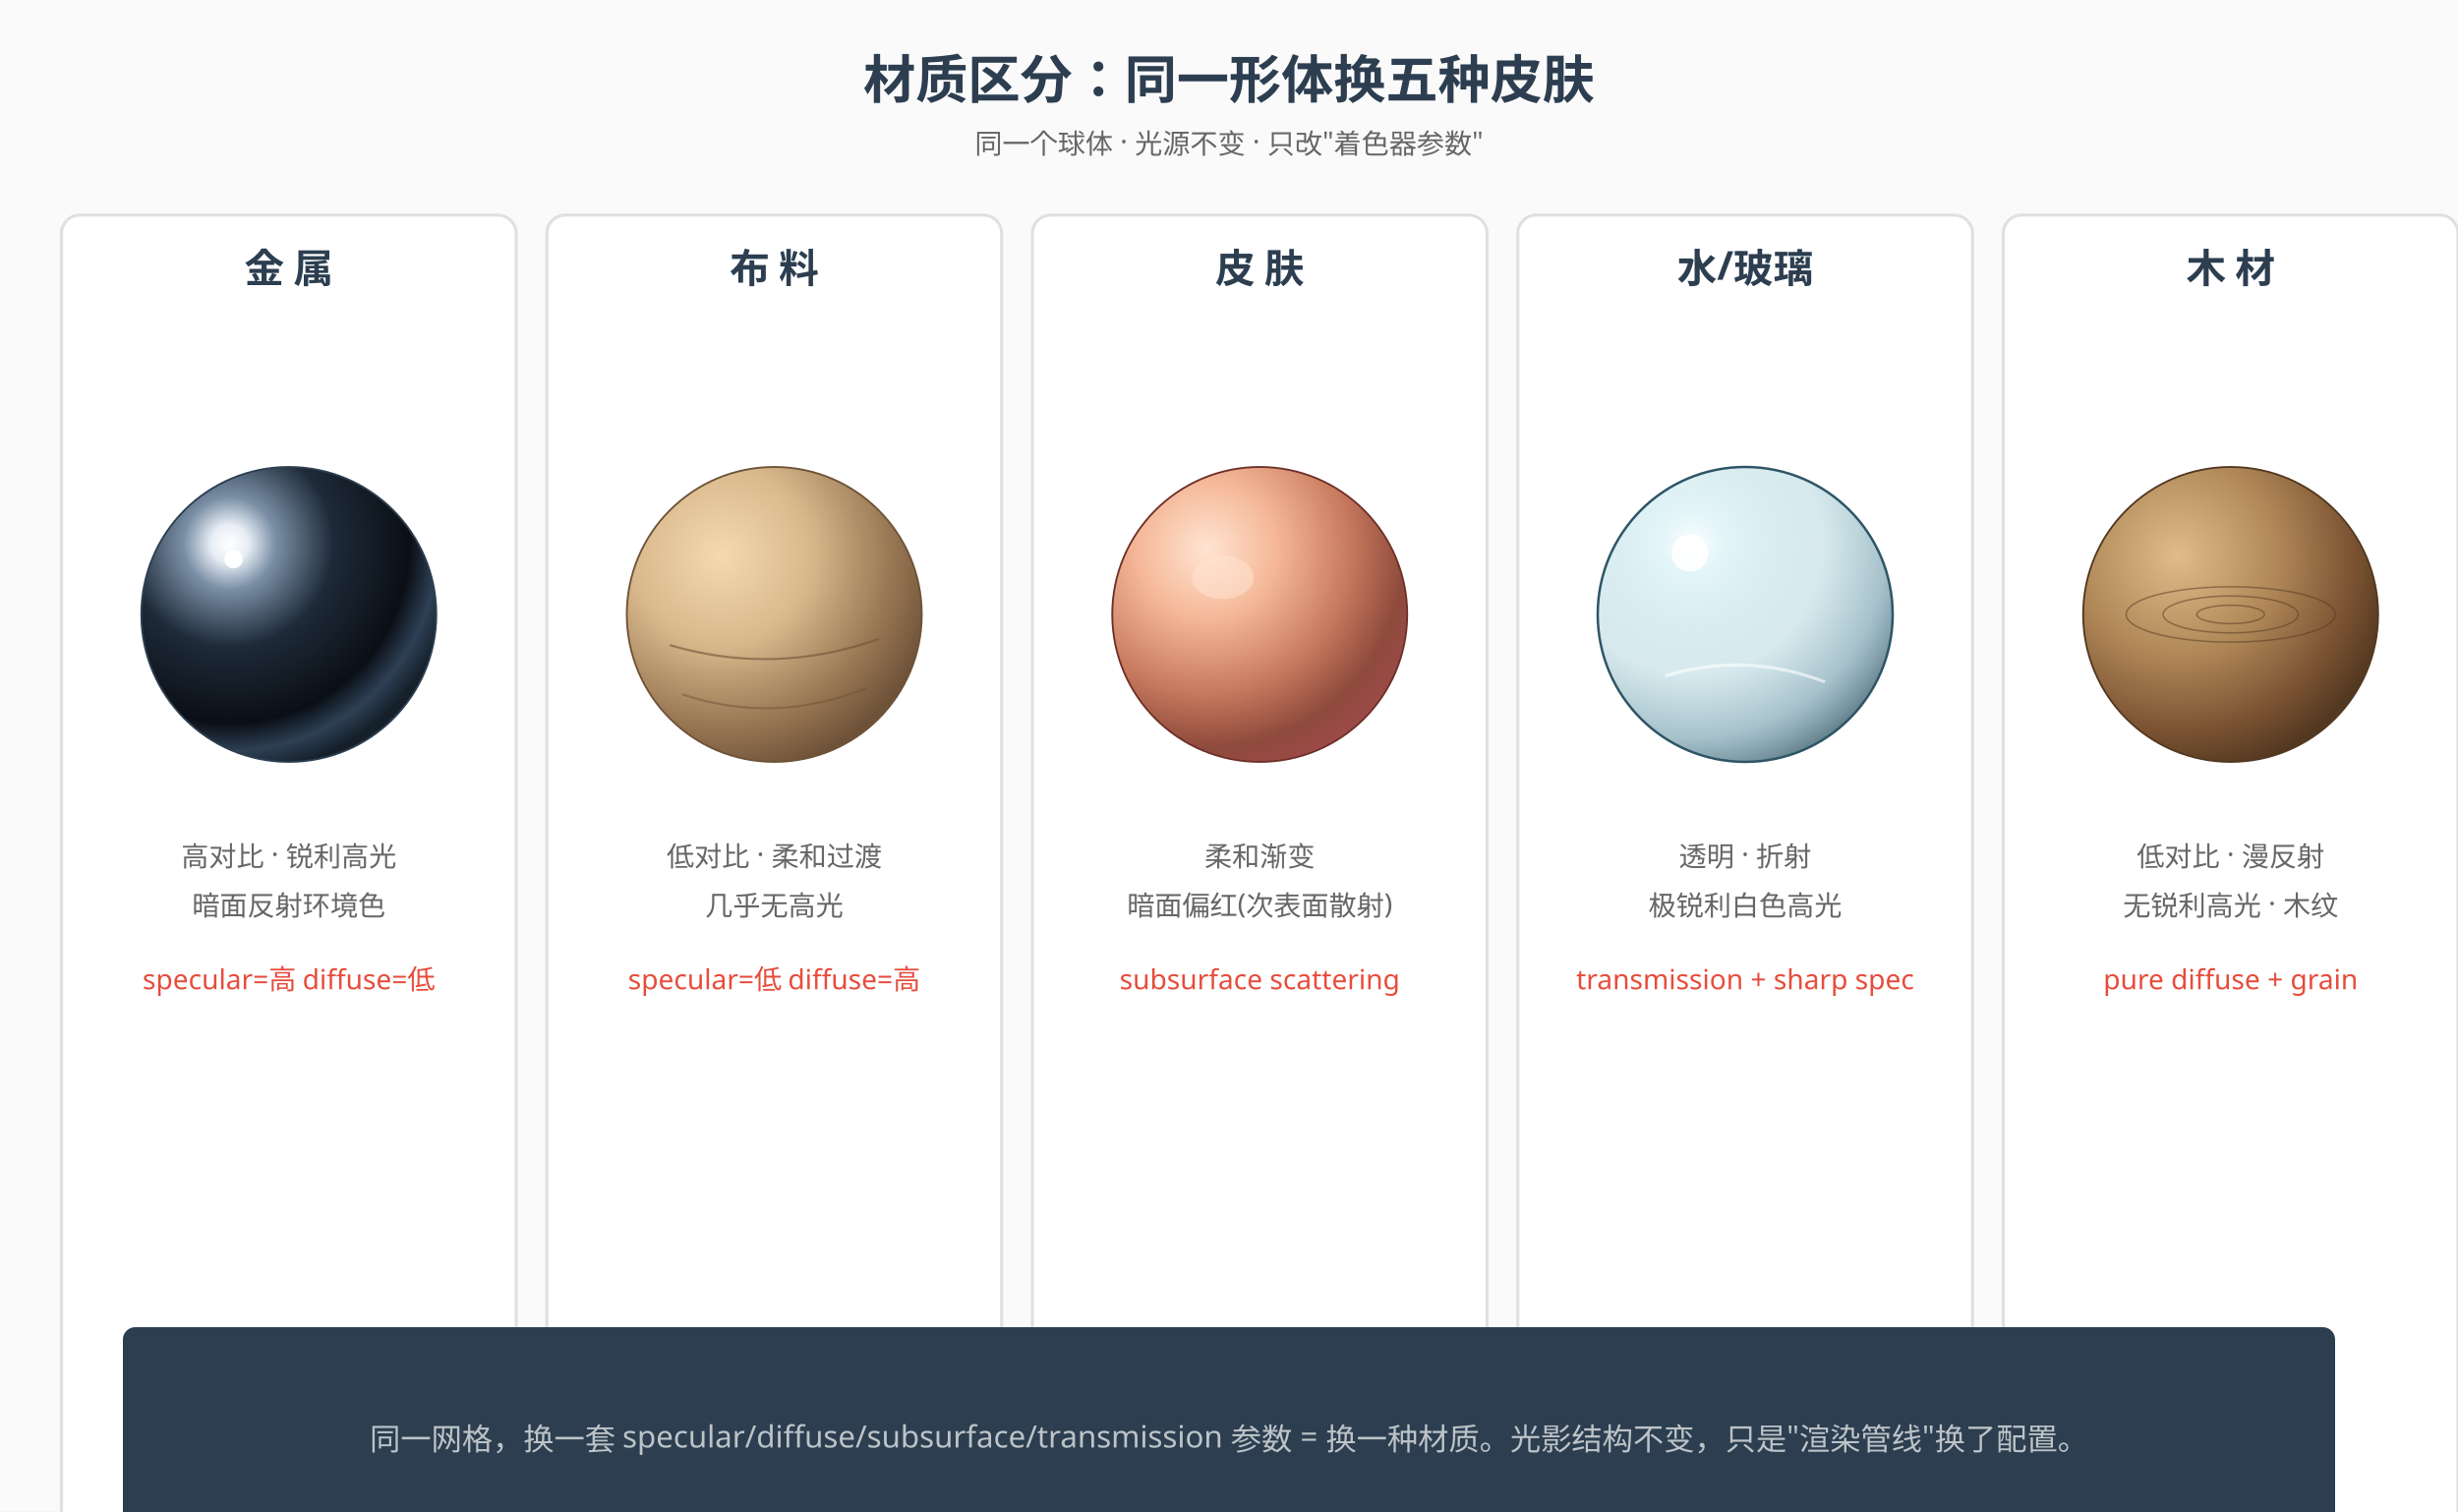
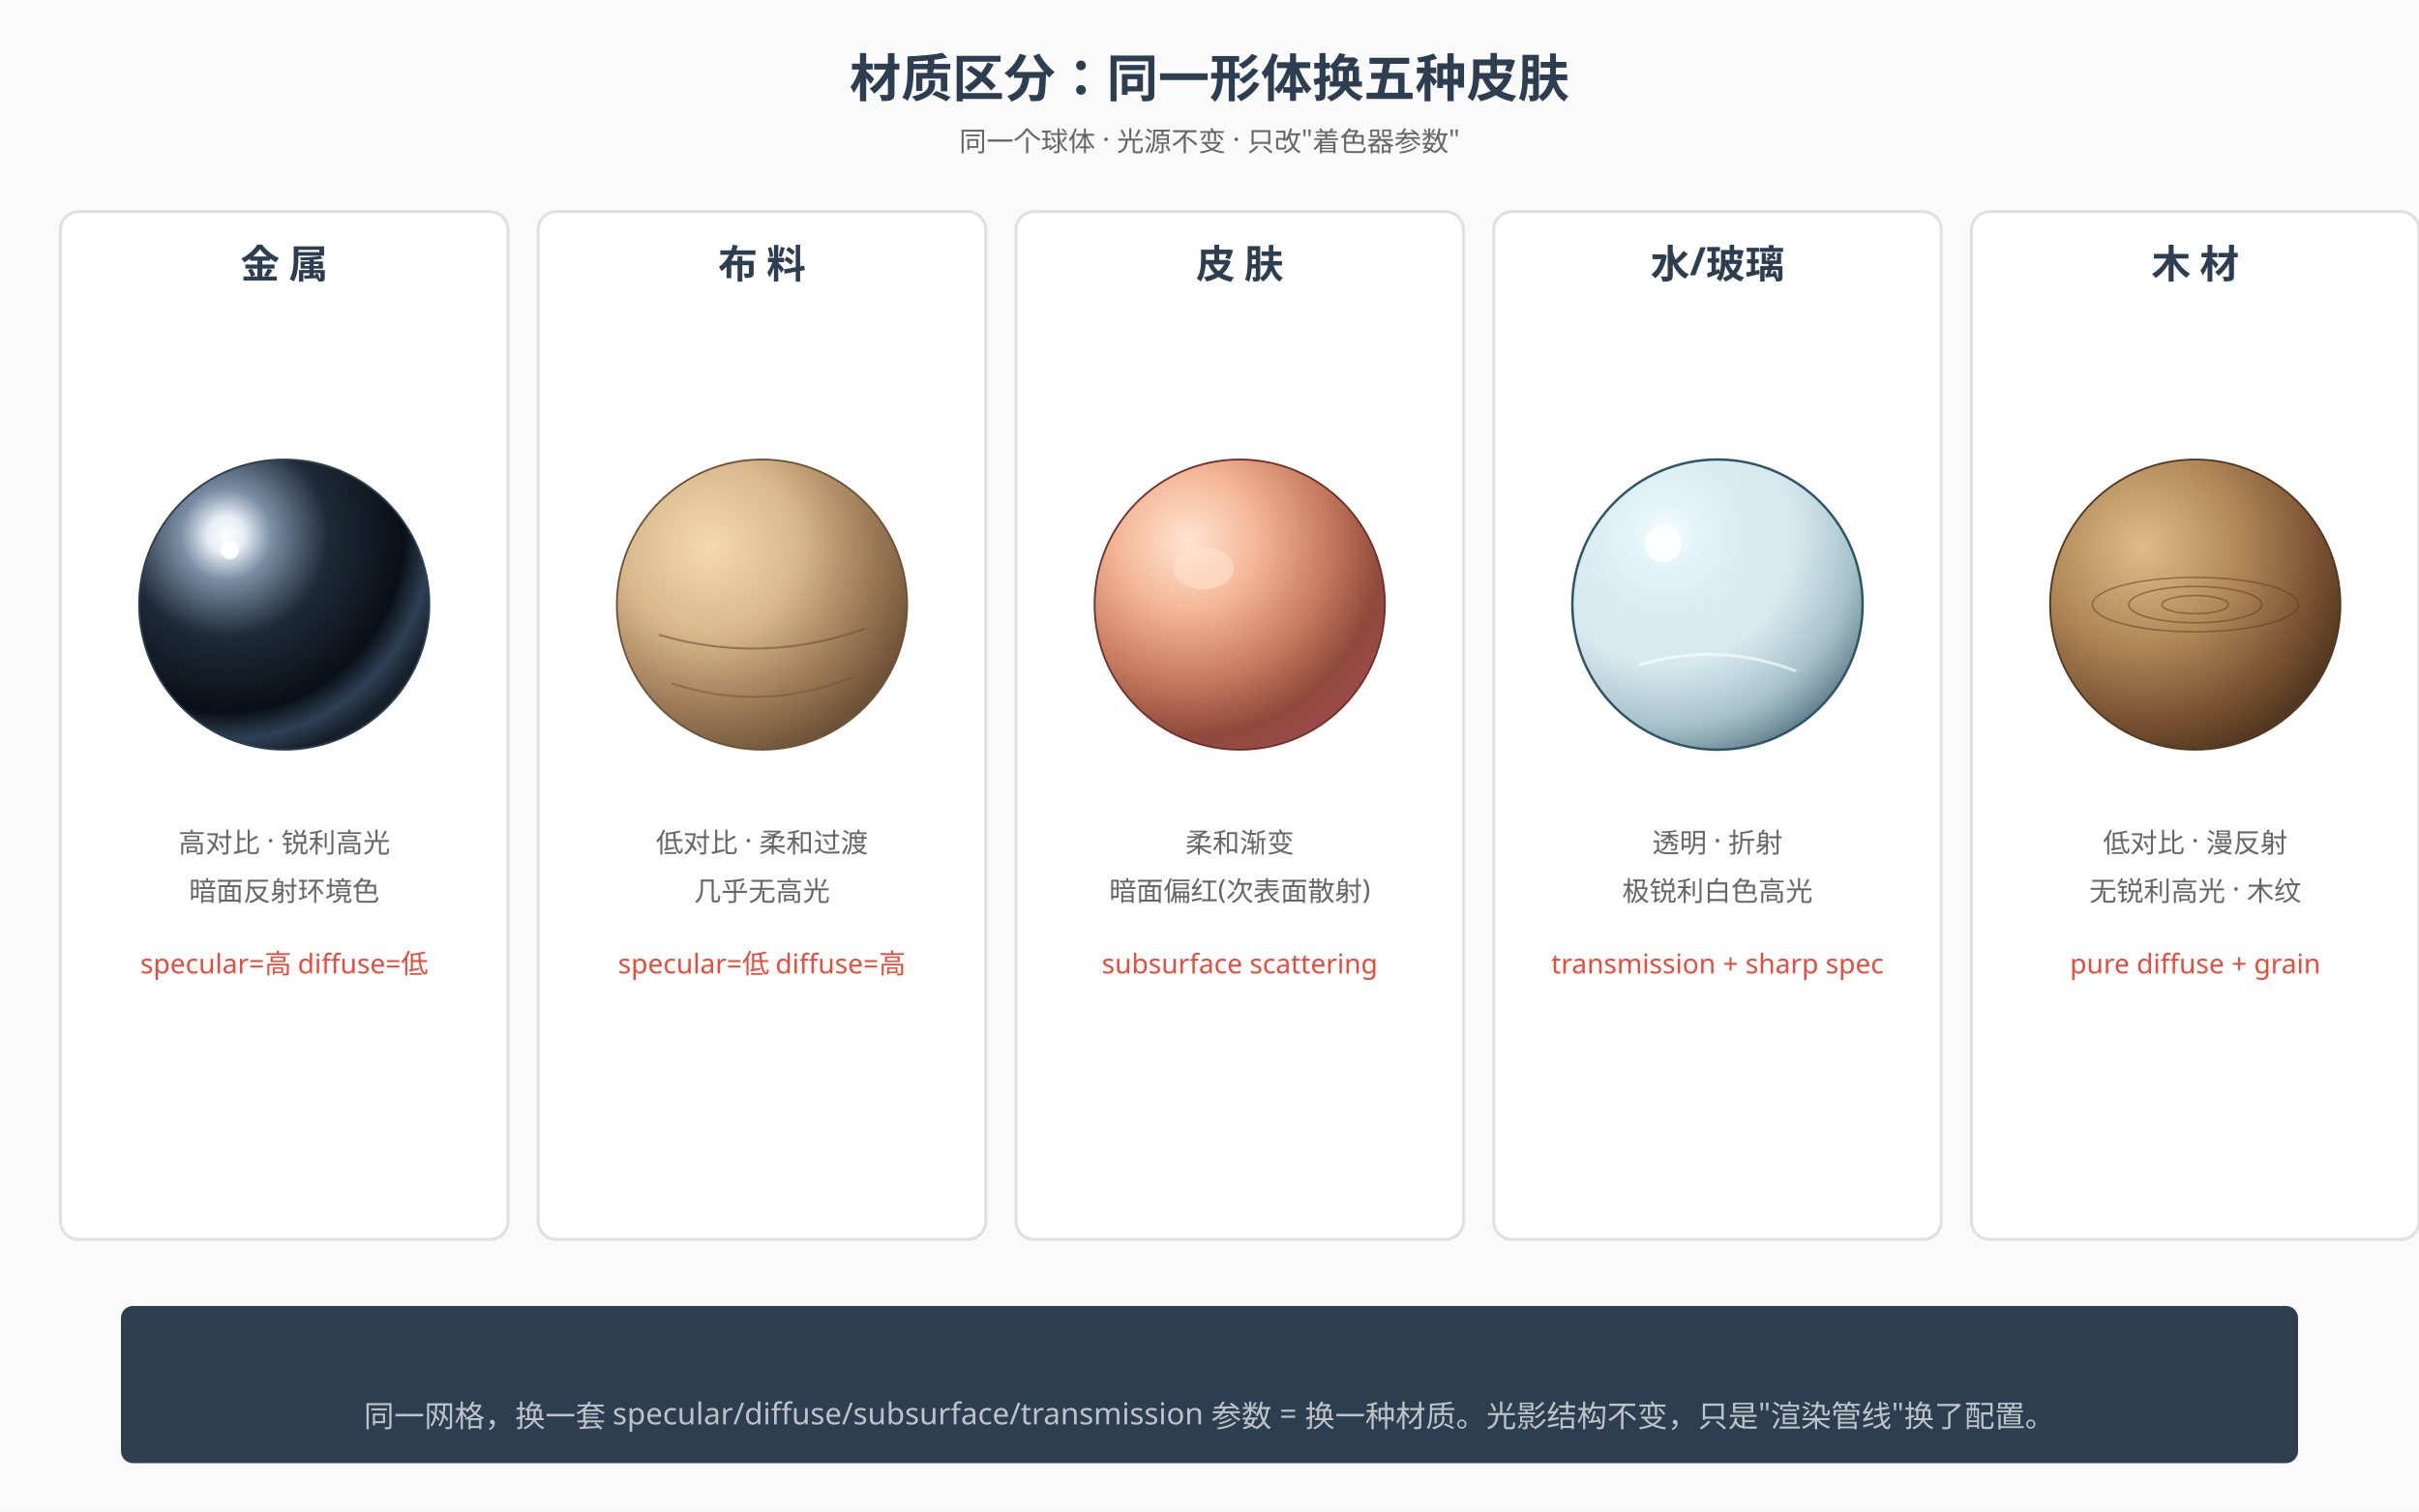
- <svg xmlns="http://www.w3.org/2000/svg" viewBox="0.0 0.0 800.0 492" width="800" height="492">
+ <svg xmlns="http://www.w3.org/2000/svg" viewBox="0 0 800 500" width="800" height="500">
  <style>
    .bg { fill: #FAFAFA; }
    .title { font-family: sans-serif; font-size: 17px; font-weight: bold; fill: #2C3E50; }
    .panel-title { font-family: sans-serif; font-size: 13px; font-weight: bold; fill: #2C3E50; }
    .desc { font-family: sans-serif; font-size: 9px; fill: #666; }
    .panel-bg { fill: #fff; stroke: #E0E0E0; stroke-width: 1; }
    .tag { font-family: sans-serif; font-size: 9px; fill: #E74C3C; }
  </style>
-   <rect class="bg" width="800" height="492" />
+   <rect class="bg" width="800" height="500" />
  <text x="400" y="32" text-anchor="middle" class="title">材质区分：同一形体换五种皮肤</text>
  <text x="400" y="50" text-anchor="middle" class="desc">同一个球体 · 光源不变 · 只改"着色器参数"</text>
  <defs>
    <radialGradient id="m-metal" cx="30%" cy="26%" r="78%">
      <stop offset="0%" stop-color="#FFFFFF" />
      <stop offset="8%" stop-color="#E8EEF5" />
      <stop offset="20%" stop-color="#7A8FA6" />
      <stop offset="45%" stop-color="#1E2A38" />
      <stop offset="78%" stop-color="#0A0F16" />
      <stop offset="90%" stop-color="#2E4055" />
      <stop offset="100%" stop-color="#16202B" />
    </radialGradient>
    <radialGradient id="m-fabric" cx="32%" cy="30%" r="75%">
      <stop offset="0%" stop-color="#F4D9B0" />
      <stop offset="40%" stop-color="#D9B98C" />
      <stop offset="75%" stop-color="#9C7A56" />
      <stop offset="100%" stop-color="#6E5238" />
    </radialGradient>
    <radialGradient id="m-skin" cx="32%" cy="28%" r="78%">
      <stop offset="0%" stop-color="#FFE4D2" />
      <stop offset="30%" stop-color="#F5B898" />
      <stop offset="62%" stop-color="#C77A5E" />
      <stop offset="86%" stop-color="#8E4A3C" />
      <stop offset="100%" stop-color="#9C4A48" />
    </radialGradient>
    <radialGradient id="m-glass" cx="32%" cy="26%" r="80%">
      <stop offset="0%" stop-color="#FFFFFF" stop-opacity="0.95" />
      <stop offset="14%" stop-color="#D6F0F5" stop-opacity="0.7" />
      <stop offset="55%" stop-color="#A6CFD9" stop-opacity="0.45" />
      <stop offset="82%" stop-color="#5E8FA0" stop-opacity="0.55" />
      <stop offset="100%" stop-color="#2E5566" stop-opacity="0.75" />
    </radialGradient>
    <radialGradient id="m-wood" cx="32%" cy="30%" r="75%">
      <stop offset="0%" stop-color="#E0BC8A" />
      <stop offset="45%" stop-color="#B08858" />
      <stop offset="80%" stop-color="#7A5232" />
      <stop offset="100%" stop-color="#523820" />
    </radialGradient>
  </defs>
  <g transform="translate(20, 70)">
-     <rect class="panel-bg" x="0" y="0" width="148" height="492" rx="6" />
+     <rect class="panel-bg" x="0" y="0" width="148" height="340" rx="6" />
    <text x="74" y="22" text-anchor="middle" class="panel-title">金 属</text>
    <circle cx="74" cy="130" r="48" fill="url(#m-metal)" stroke="#2C3E50" stroke-width="0.6" />
    <circle cx="56" cy="112" r="3" fill="#FFFFFF" />
    <text x="74" y="212" text-anchor="middle" class="desc">高对比 · 锐利高光</text>
    <text x="74" y="228" text-anchor="middle" class="desc">暗面反射环境色</text>
    <text x="74" y="252" text-anchor="middle" class="tag">specular=高 diffuse=低</text>
  </g>
  <g transform="translate(178, 70)">
-     <rect class="panel-bg" x="0" y="0" width="148" height="492" rx="6" />
+     <rect class="panel-bg" x="0" y="0" width="148" height="340" rx="6" />
    <text x="74" y="22" text-anchor="middle" class="panel-title">布 料</text>
    <circle cx="74" cy="130" r="48" fill="url(#m-fabric)" stroke="#6E5238" stroke-width="0.6" />
    <path d="M40,140 Q74,150 108,138" stroke="#6E5238" stroke-width="0.7" fill="none" opacity="0.6" />
    <path d="M44,156 Q74,166 104,154" stroke="#6E5238" stroke-width="0.7" fill="none" opacity="0.5" />
    <text x="74" y="212" text-anchor="middle" class="desc">低对比 · 柔和过渡</text>
    <text x="74" y="228" text-anchor="middle" class="desc">几乎无高光</text>
    <text x="74" y="252" text-anchor="middle" class="tag">specular=低 diffuse=高</text>
  </g>
  <g transform="translate(336, 70)">
-     <rect class="panel-bg" x="0" y="0" width="148" height="492" rx="6" />
+     <rect class="panel-bg" x="0" y="0" width="148" height="340" rx="6" />
    <text x="74" y="22" text-anchor="middle" class="panel-title">皮 肤</text>
    <circle cx="74" cy="130" r="48" fill="url(#m-skin)" stroke="#6E3028" stroke-width="0.6" />
    <ellipse cx="62" cy="118" rx="10" ry="7" fill="#FFE4D2" opacity="0.55" />
    <text x="74" y="212" text-anchor="middle" class="desc">柔和渐变</text>
    <text x="74" y="228" text-anchor="middle" class="desc">暗面偏红(次表面散射)</text>
    <text x="74" y="252" text-anchor="middle" class="tag">subsurface scattering</text>
  </g>
  <g transform="translate(494, 70)">
-     <rect class="panel-bg" x="0" y="0" width="148" height="492" rx="6" />
+     <rect class="panel-bg" x="0" y="0" width="148" height="340" rx="6" />
    <text x="74" y="22" text-anchor="middle" class="panel-title">水/玻璃</text>
    <circle cx="74" cy="130" r="48" fill="url(#m-glass)" stroke="#2E5566" stroke-width="0.8" />
    <circle cx="56" cy="110" r="6" fill="#FFFFFF" opacity="0.9" />
    <path d="M48,150 Q74,142 100,152" stroke="#FFFFFF" stroke-width="1" fill="none" opacity="0.6" />
    <text x="74" y="212" text-anchor="middle" class="desc">透明 · 折射</text>
    <text x="74" y="228" text-anchor="middle" class="desc">极锐利白色高光</text>
    <text x="74" y="252" text-anchor="middle" class="tag">transmission + sharp spec</text>
  </g>
  <g transform="translate(652, 70)">
-     <rect class="panel-bg" x="0" y="0" width="148" height="492" rx="6" />
+     <rect class="panel-bg" x="0" y="0" width="148" height="340" rx="6" />
    <text x="74" y="22" text-anchor="middle" class="panel-title">木 材</text>
    <circle cx="74" cy="130" r="48" fill="url(#m-wood)" stroke="#523820" stroke-width="0.6" />
    <ellipse cx="74" cy="130" rx="34" ry="9" fill="none" stroke="#523820" stroke-width="0.5" opacity="0.5" />
    <ellipse cx="74" cy="130" rx="22" ry="6" fill="none" stroke="#523820" stroke-width="0.5" opacity="0.5" />
    <ellipse cx="74" cy="130" rx="11" ry="3" fill="none" stroke="#523820" stroke-width="0.5" opacity="0.5" />
    <text x="74" y="212" text-anchor="middle" class="desc">低对比 · 漫反射</text>
    <text x="74" y="228" text-anchor="middle" class="desc">无锐利高光 · 木纹</text>
    <text x="74" y="252" text-anchor="middle" class="tag">pure diffuse + grain</text>
  </g>
-   <rect x="40" y="432" width="720" height="492" rx="4" fill="#2C3E50" />
+   <rect x="40" y="432" width="720" height="52" rx="4" fill="#2C3E50" />
  <text x="400" y="472" text-anchor="middle" style="font-family:sans-serif;font-size:10px;fill:#BDC3C7;">同一网格，换一套 specular/diffuse/subsurface/transmission 参数 = 换一种材质。光影结构不变，只是"渲染管线"换了配置。</text>
</svg>
